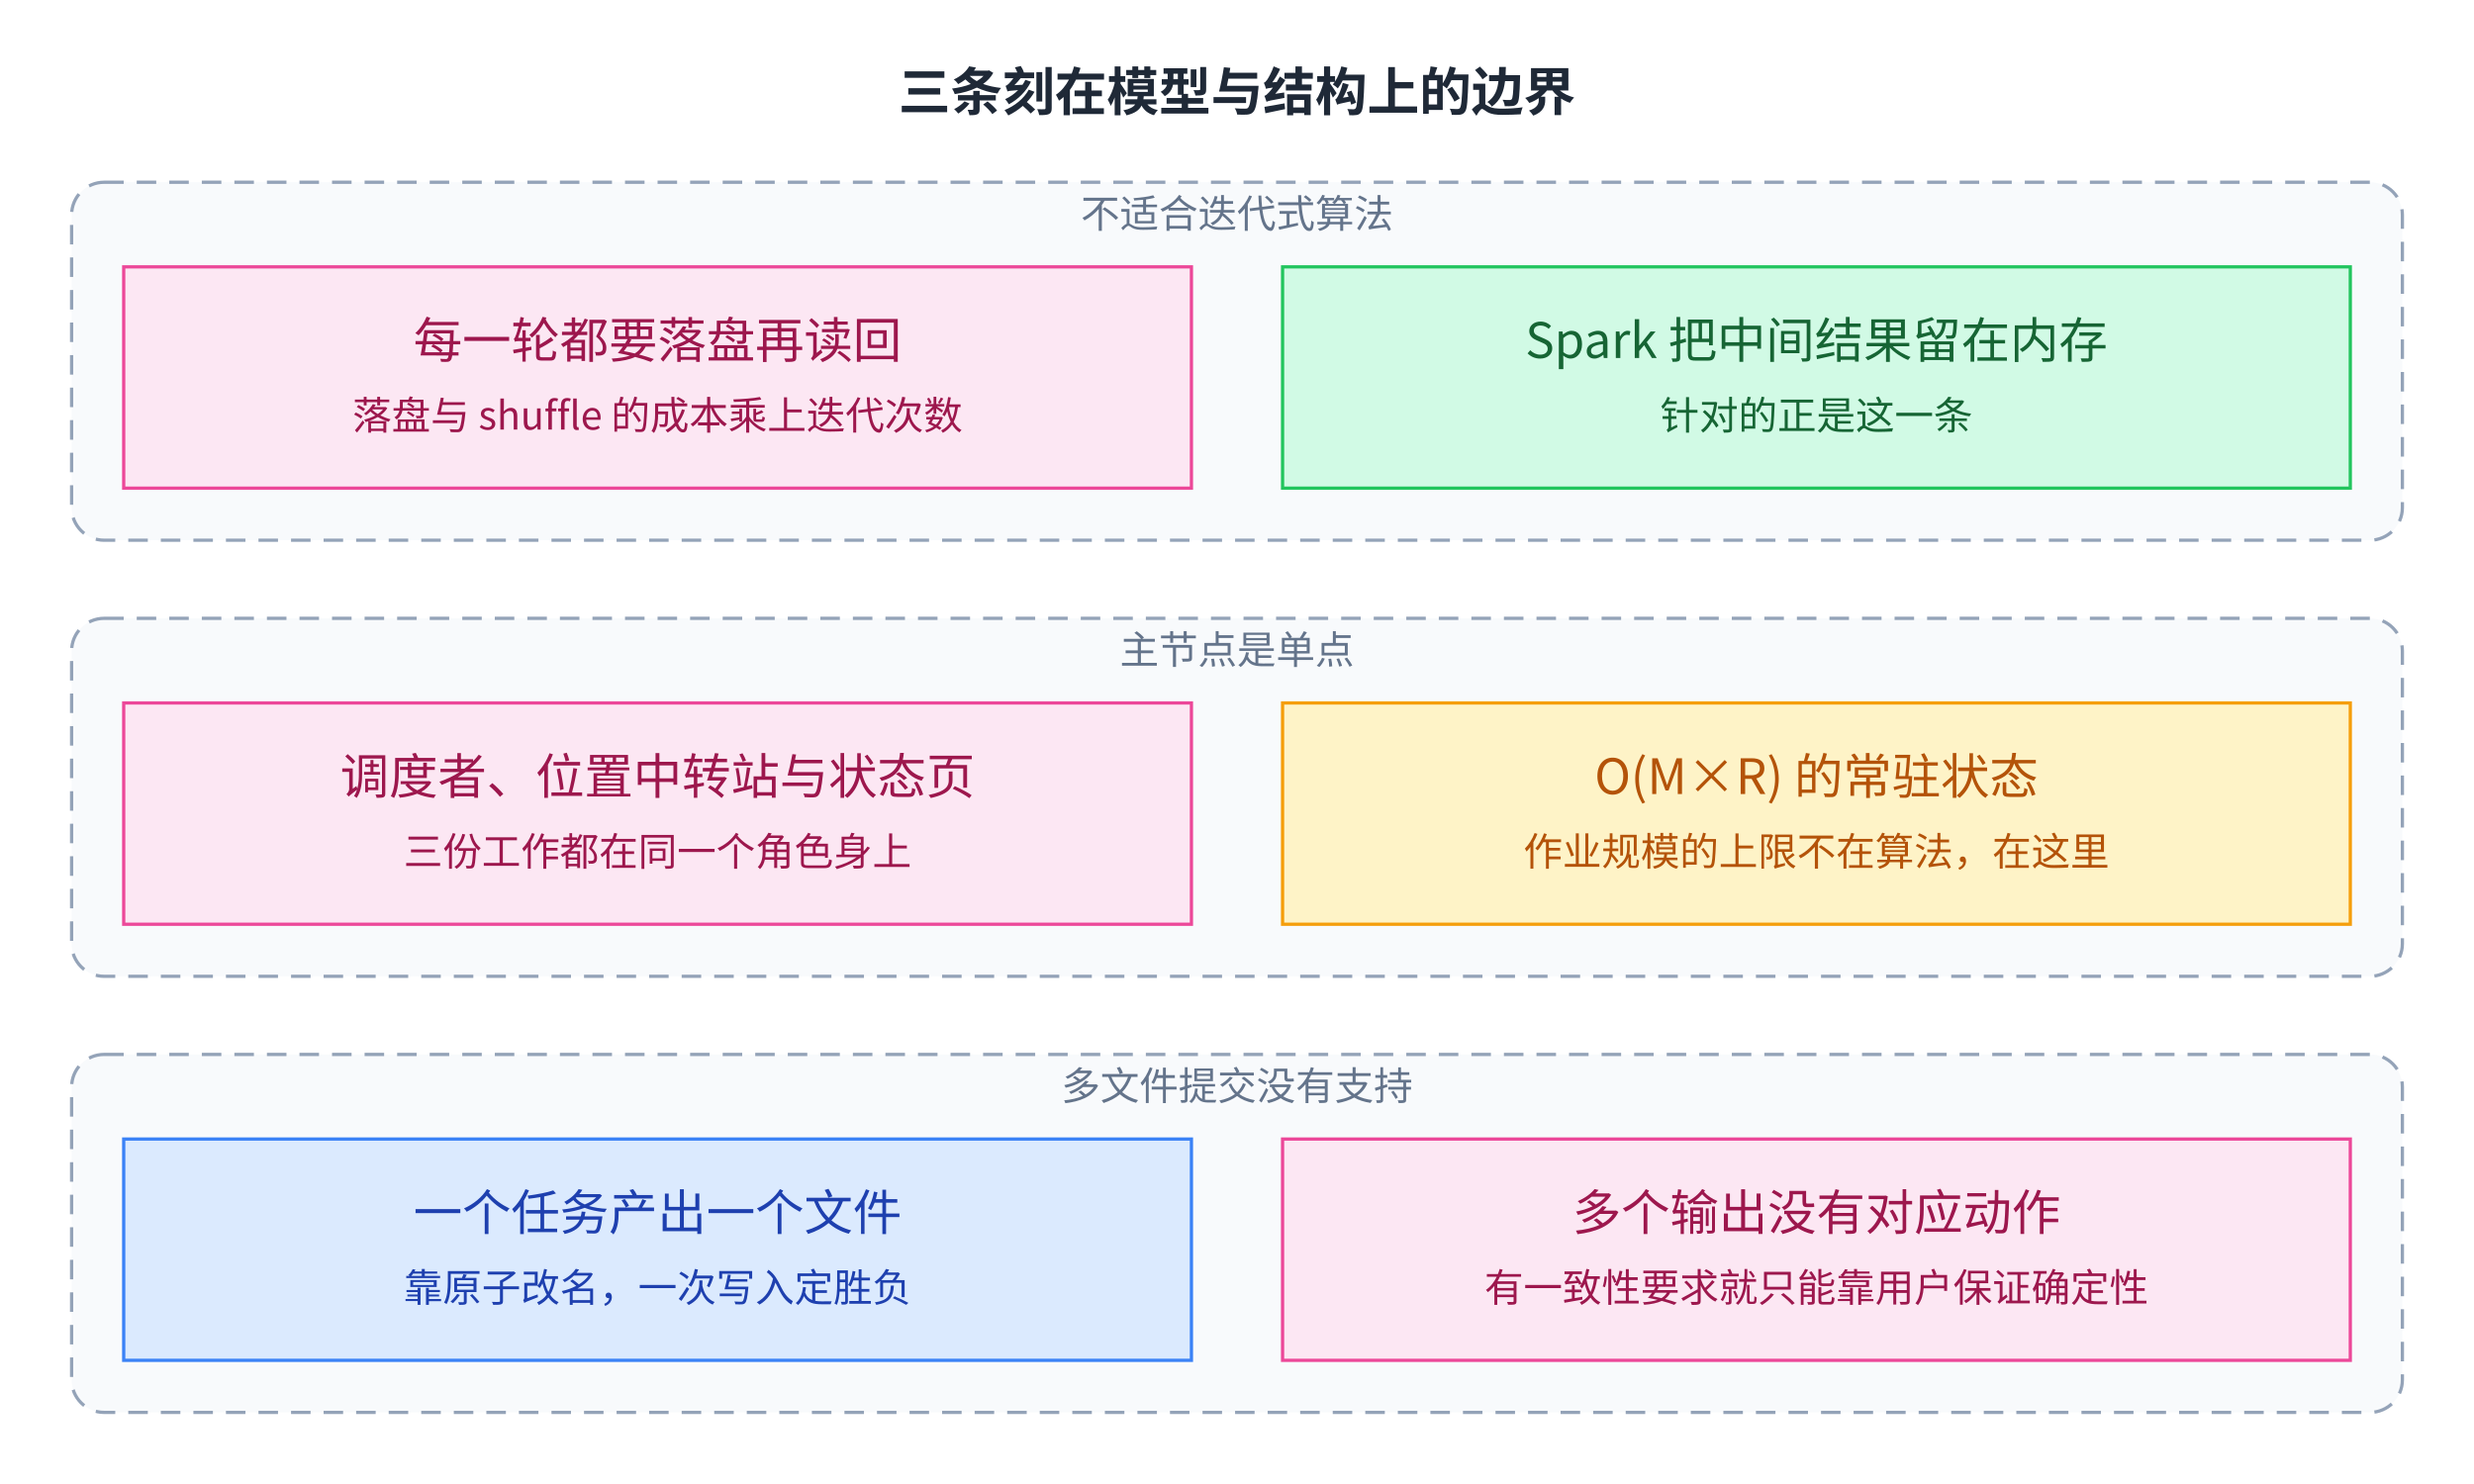
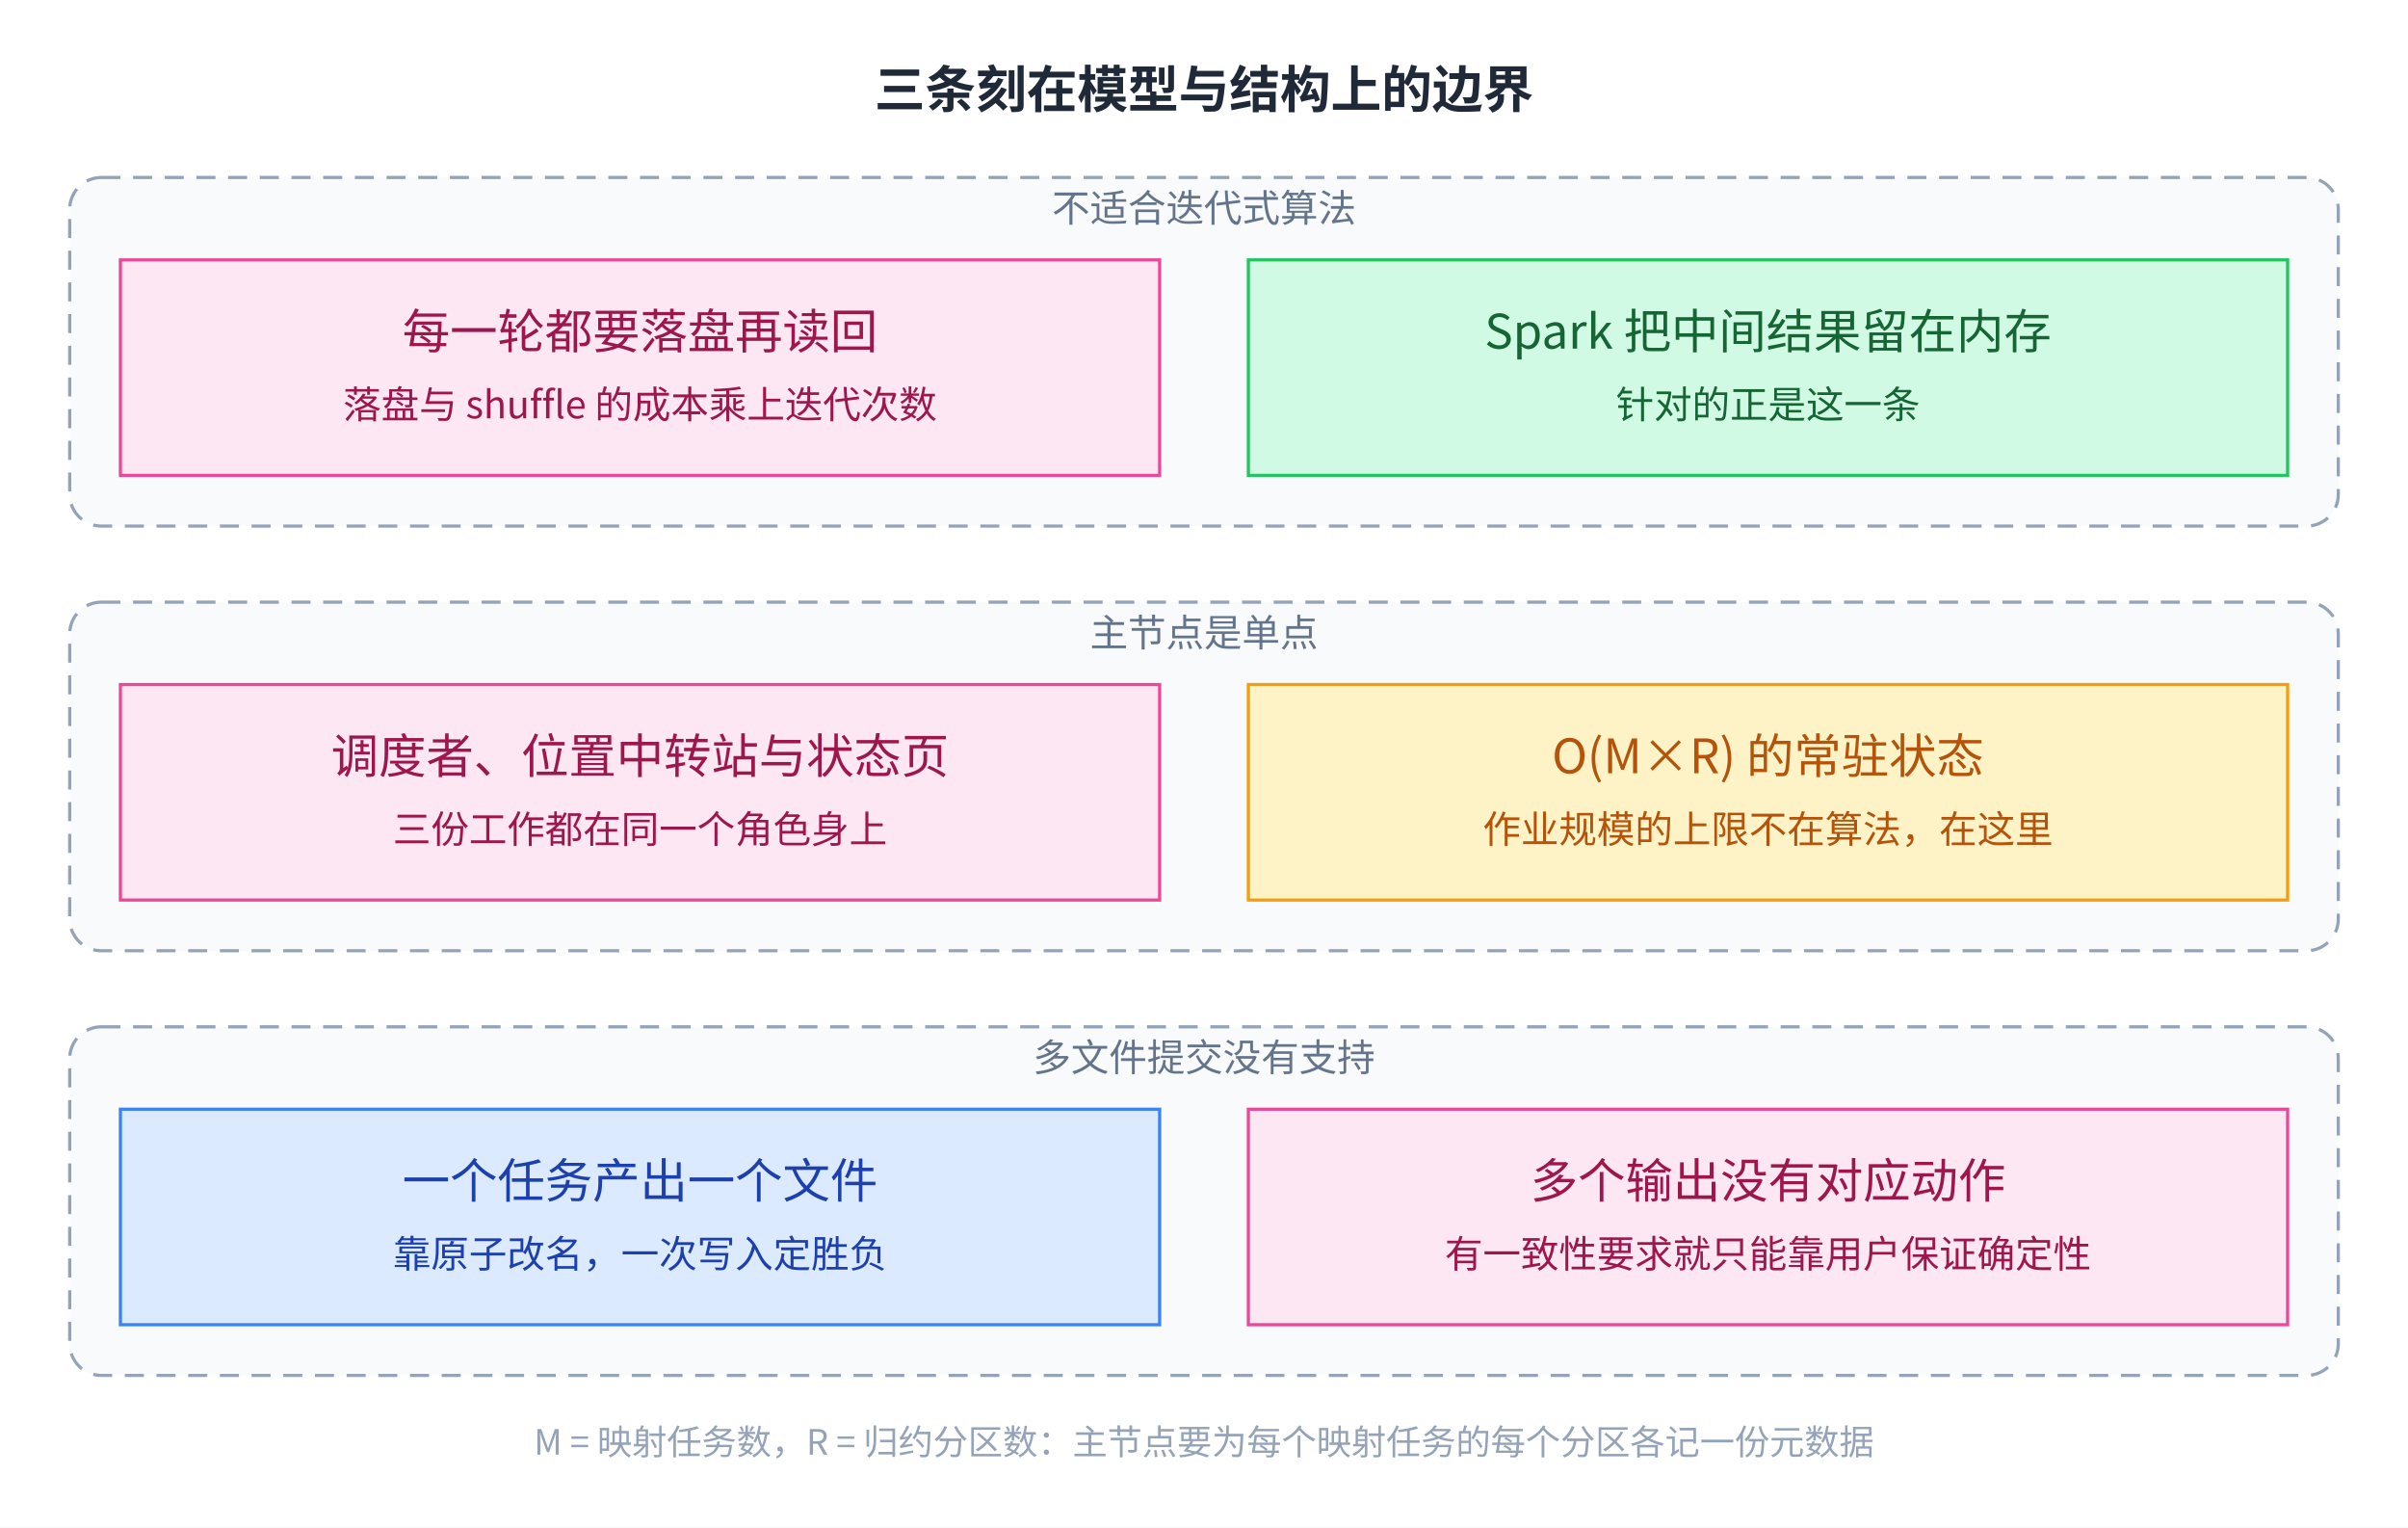
- <svg xmlns="http://www.w3.org/2000/svg" viewBox="0 0 760 456" width="760" height="456" role="img" aria-labelledby="fig-mr-11-title fig-mr-11-desc">
+ <svg xmlns="http://www.w3.org/2000/svg" viewBox="0 0 760 482" width="760" height="482" role="img" aria-labelledby="fig-mr-11-title fig-mr-11-desc">
  <defs>
    <style>
      text { font-family: 'PingFang SC', 'Microsoft YaHei', 'Noto Sans CJK SC', system-ui, sans-serif; }
    </style>
    <marker id="arrow" markerWidth="8" markerHeight="8" refX="2" refY="4" orient="auto" markerUnits="userSpaceOnUse">
      <path d="M0,0 L8,4 L0,8 L2,4 z" fill="#64748b" />
    </marker>
  </defs>
-   <rect x="0" y="0" width="760" height="456" fill="#ffffff" />
+   <rect x="0" y="0" width="760" height="482" fill="#ffffff" />
  <text x="380" y="34" font-size="16" font-weight="600" fill="#1f2937" text-anchor="middle">三条刻在模型与结构上的边界</text>
  <rect x="22" y="56" width="716" height="110" rx="10" fill="#f8fafc" stroke="#94a3b8" stroke-dasharray="6,4" />
  <text x="380" y="70" font-size="12" fill="#64748b" text-anchor="middle">不适合迭代式算法</text>
  <rect x="22" y="190" width="716" height="110" rx="10" fill="#f8fafc" stroke="#94a3b8" stroke-dasharray="6,4" />
  <text x="380" y="204" font-size="12" fill="#64748b" text-anchor="middle">主节点是单点</text>
  <rect x="22" y="324" width="716" height="110" rx="10" fill="#f8fafc" stroke="#94a3b8" stroke-dasharray="6,4" />
  <text x="380" y="338" font-size="12" fill="#64748b" text-anchor="middle">多文件提交没有支持</text>
  <rect x="38" y="82" width="328" height="68" fill="#fce7f3" stroke="#ec4899" />
  <text x="202" y="110" font-size="15" fill="#9d174d" text-anchor="middle">每一轮都要落盘再读回</text>
  <text x="202" y="132" font-size="12" fill="#9d174d" text-anchor="middle">落盘与 shuffle 的成本乘上迭代次数</text>
  <rect x="394" y="82" width="328" height="68" fill="#d1fae5" stroke="#22c55e" />
  <text x="558" y="110" font-size="15" fill="#166534" text-anchor="middle">Spark 把中间结果留在内存</text>
  <text x="558" y="132" font-size="12" fill="#166534" text-anchor="middle">针对的正是这一条</text>
  <rect x="38" y="216" width="328" height="68" fill="#fce7f3" stroke="#ec4899" />
  <text x="202" y="244" font-size="15" fill="#9d174d" text-anchor="middle">调度者、位置中转站与状态页</text>
  <text x="202" y="266" font-size="12" fill="#9d174d" text-anchor="middle">三份工作都在同一个角色身上</text>
  <rect x="394" y="216" width="328" height="68" fill="#fef3c7" stroke="#f59e0b" />
  <text x="558" y="244" font-size="15" fill="#b45309" text-anchor="middle">O(M×R) 的常驻状态</text>
  <text x="558" y="266" font-size="12" fill="#b45309" text-anchor="middle">作业规模的上限不在算法，在这里</text>
  <rect x="38" y="350" width="328" height="68" fill="#dbeafe" stroke="#3b82f6" />
  <text x="202" y="378" font-size="15" fill="#1e40af" text-anchor="middle">一个任务产出一个文件</text>
  <text x="202" y="400" font-size="12" fill="#1e40af" text-anchor="middle">靠原子改名，一次写入定胜负</text>
  <rect x="394" y="350" width="328" height="68" fill="#fce7f3" stroke="#ec4899" />
  <text x="558" y="378" font-size="15" fill="#9d174d" text-anchor="middle">多个输出没有对应动作</text>
  <text x="558" y="400" font-size="12" fill="#9d174d" text-anchor="middle">有一致性要求就只能靠用户保证确定性</text>
+   <text x="380" y="459" font-size="11" fill="#94a3b8" text-anchor="middle">M = 映射任务数，R = 归约分区数：主节点要为每个映射任务的每个分区各记一份元数据</text>
</svg>
